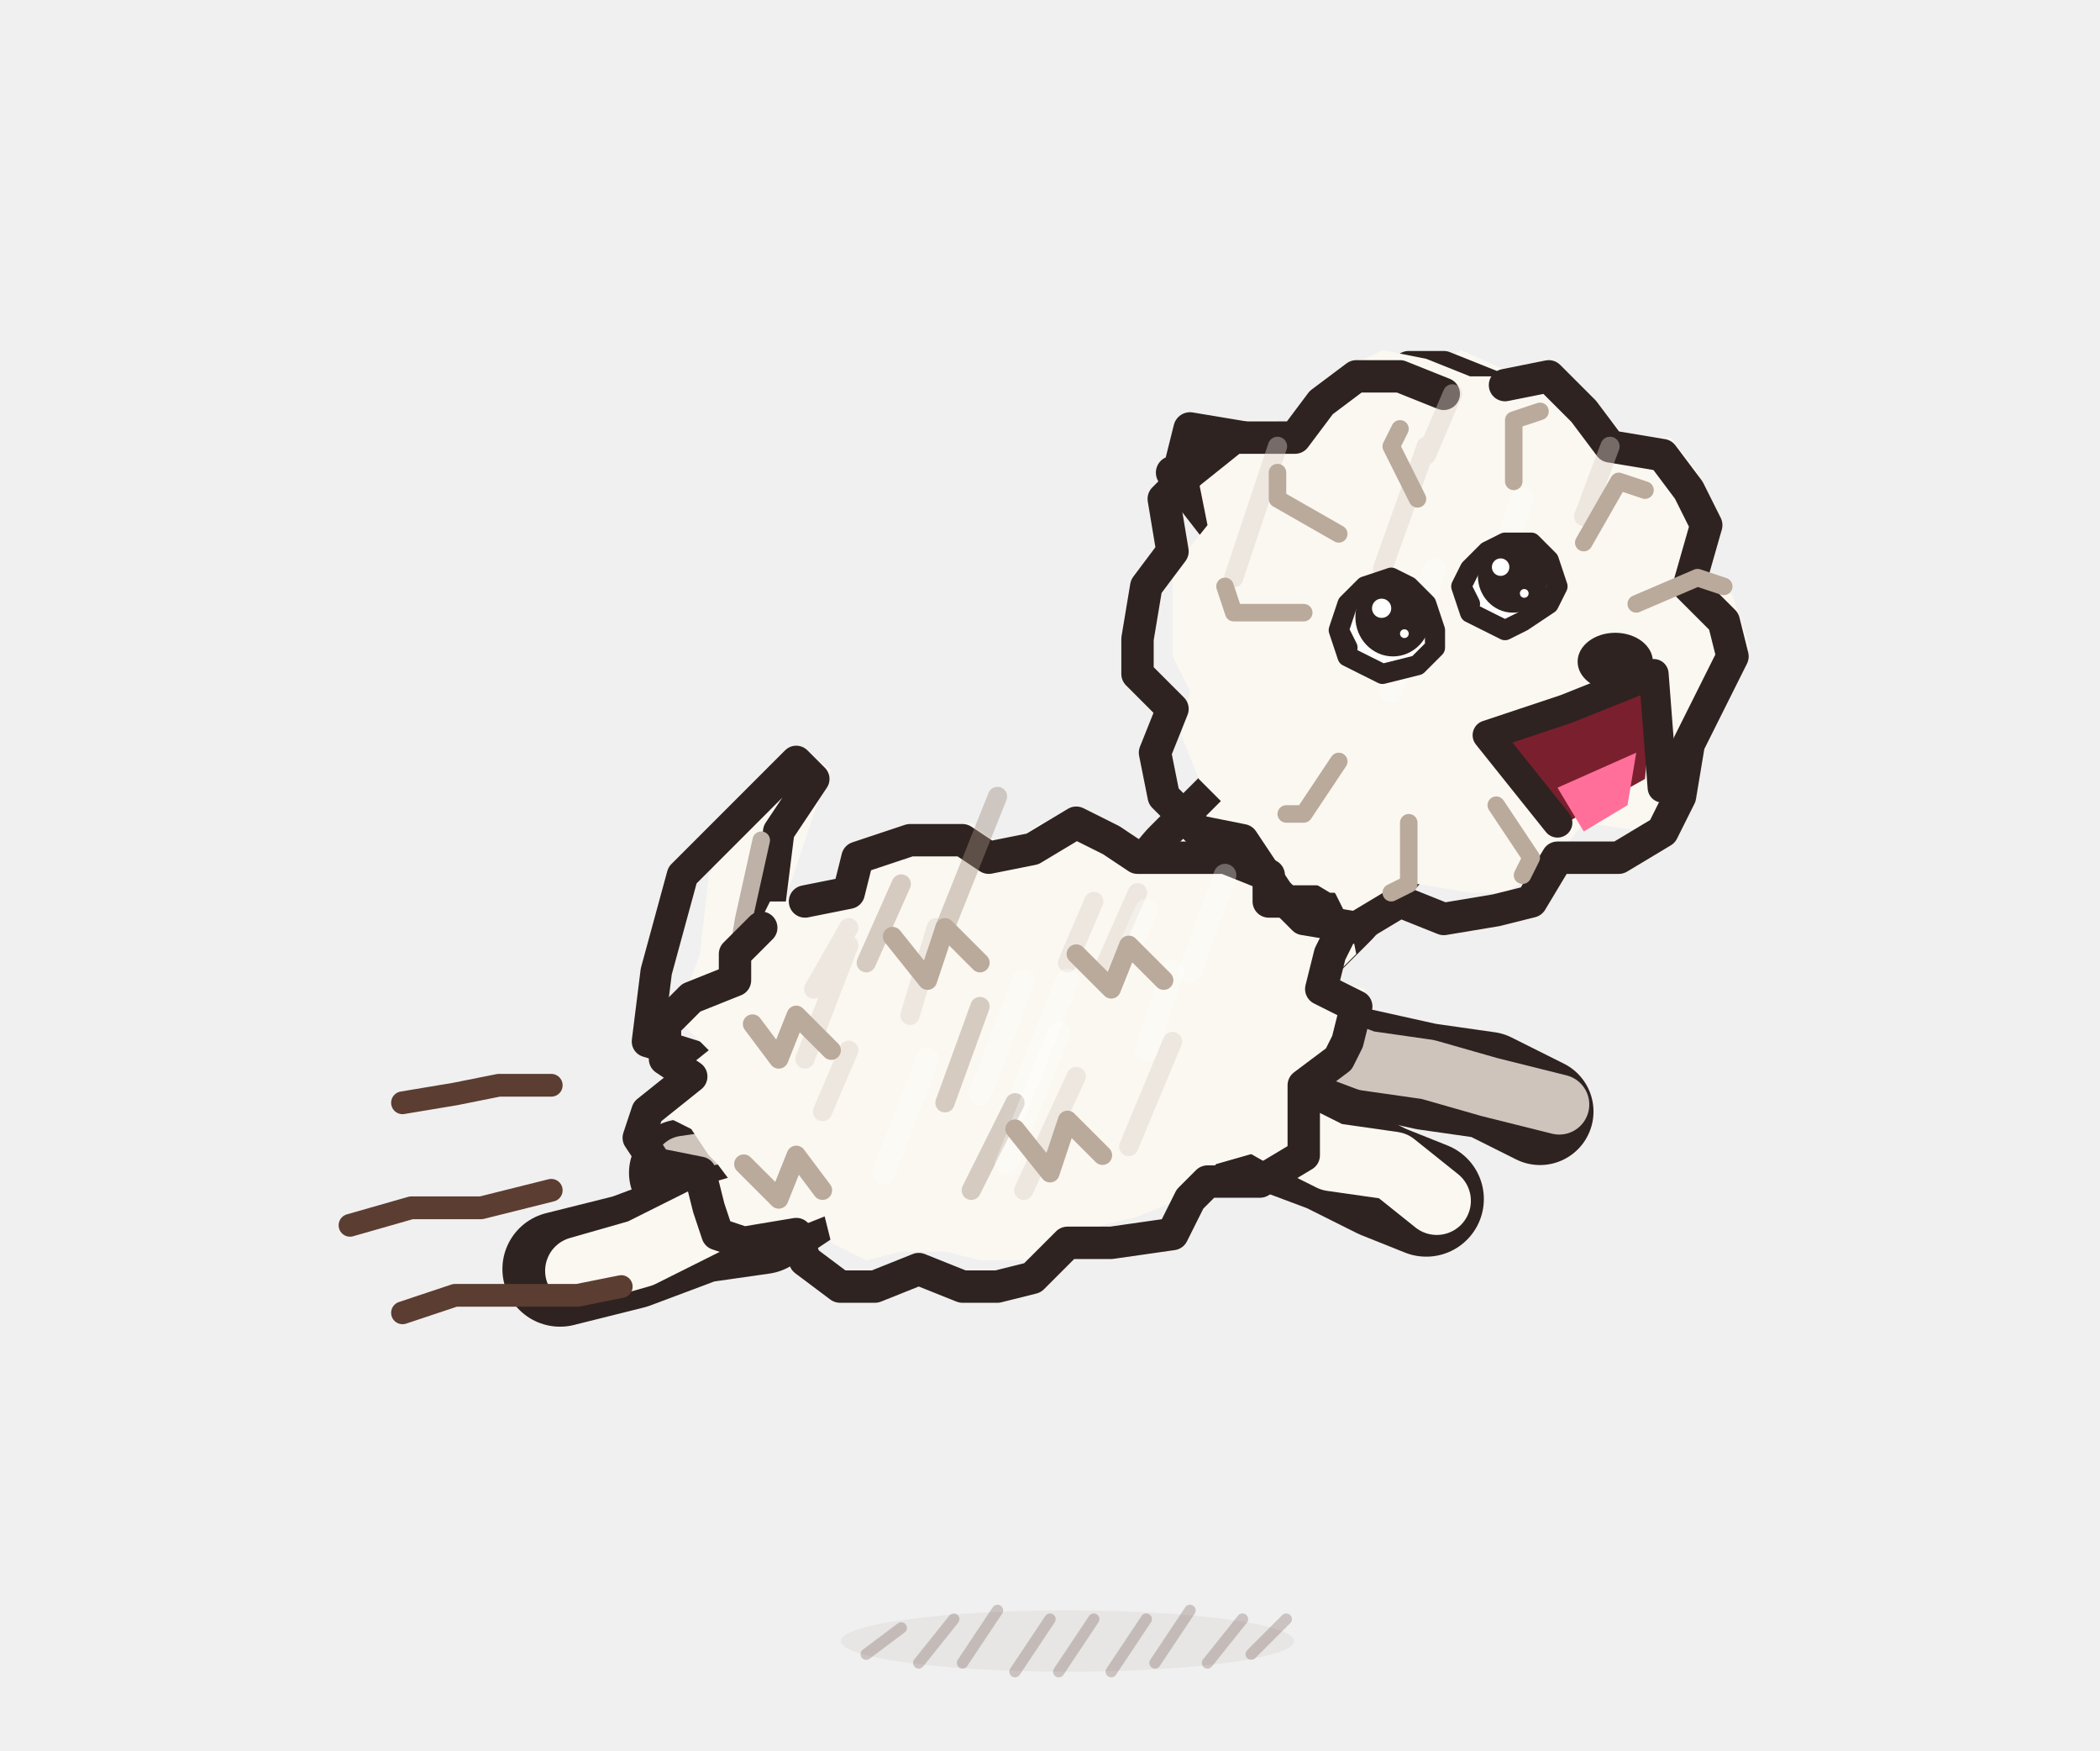
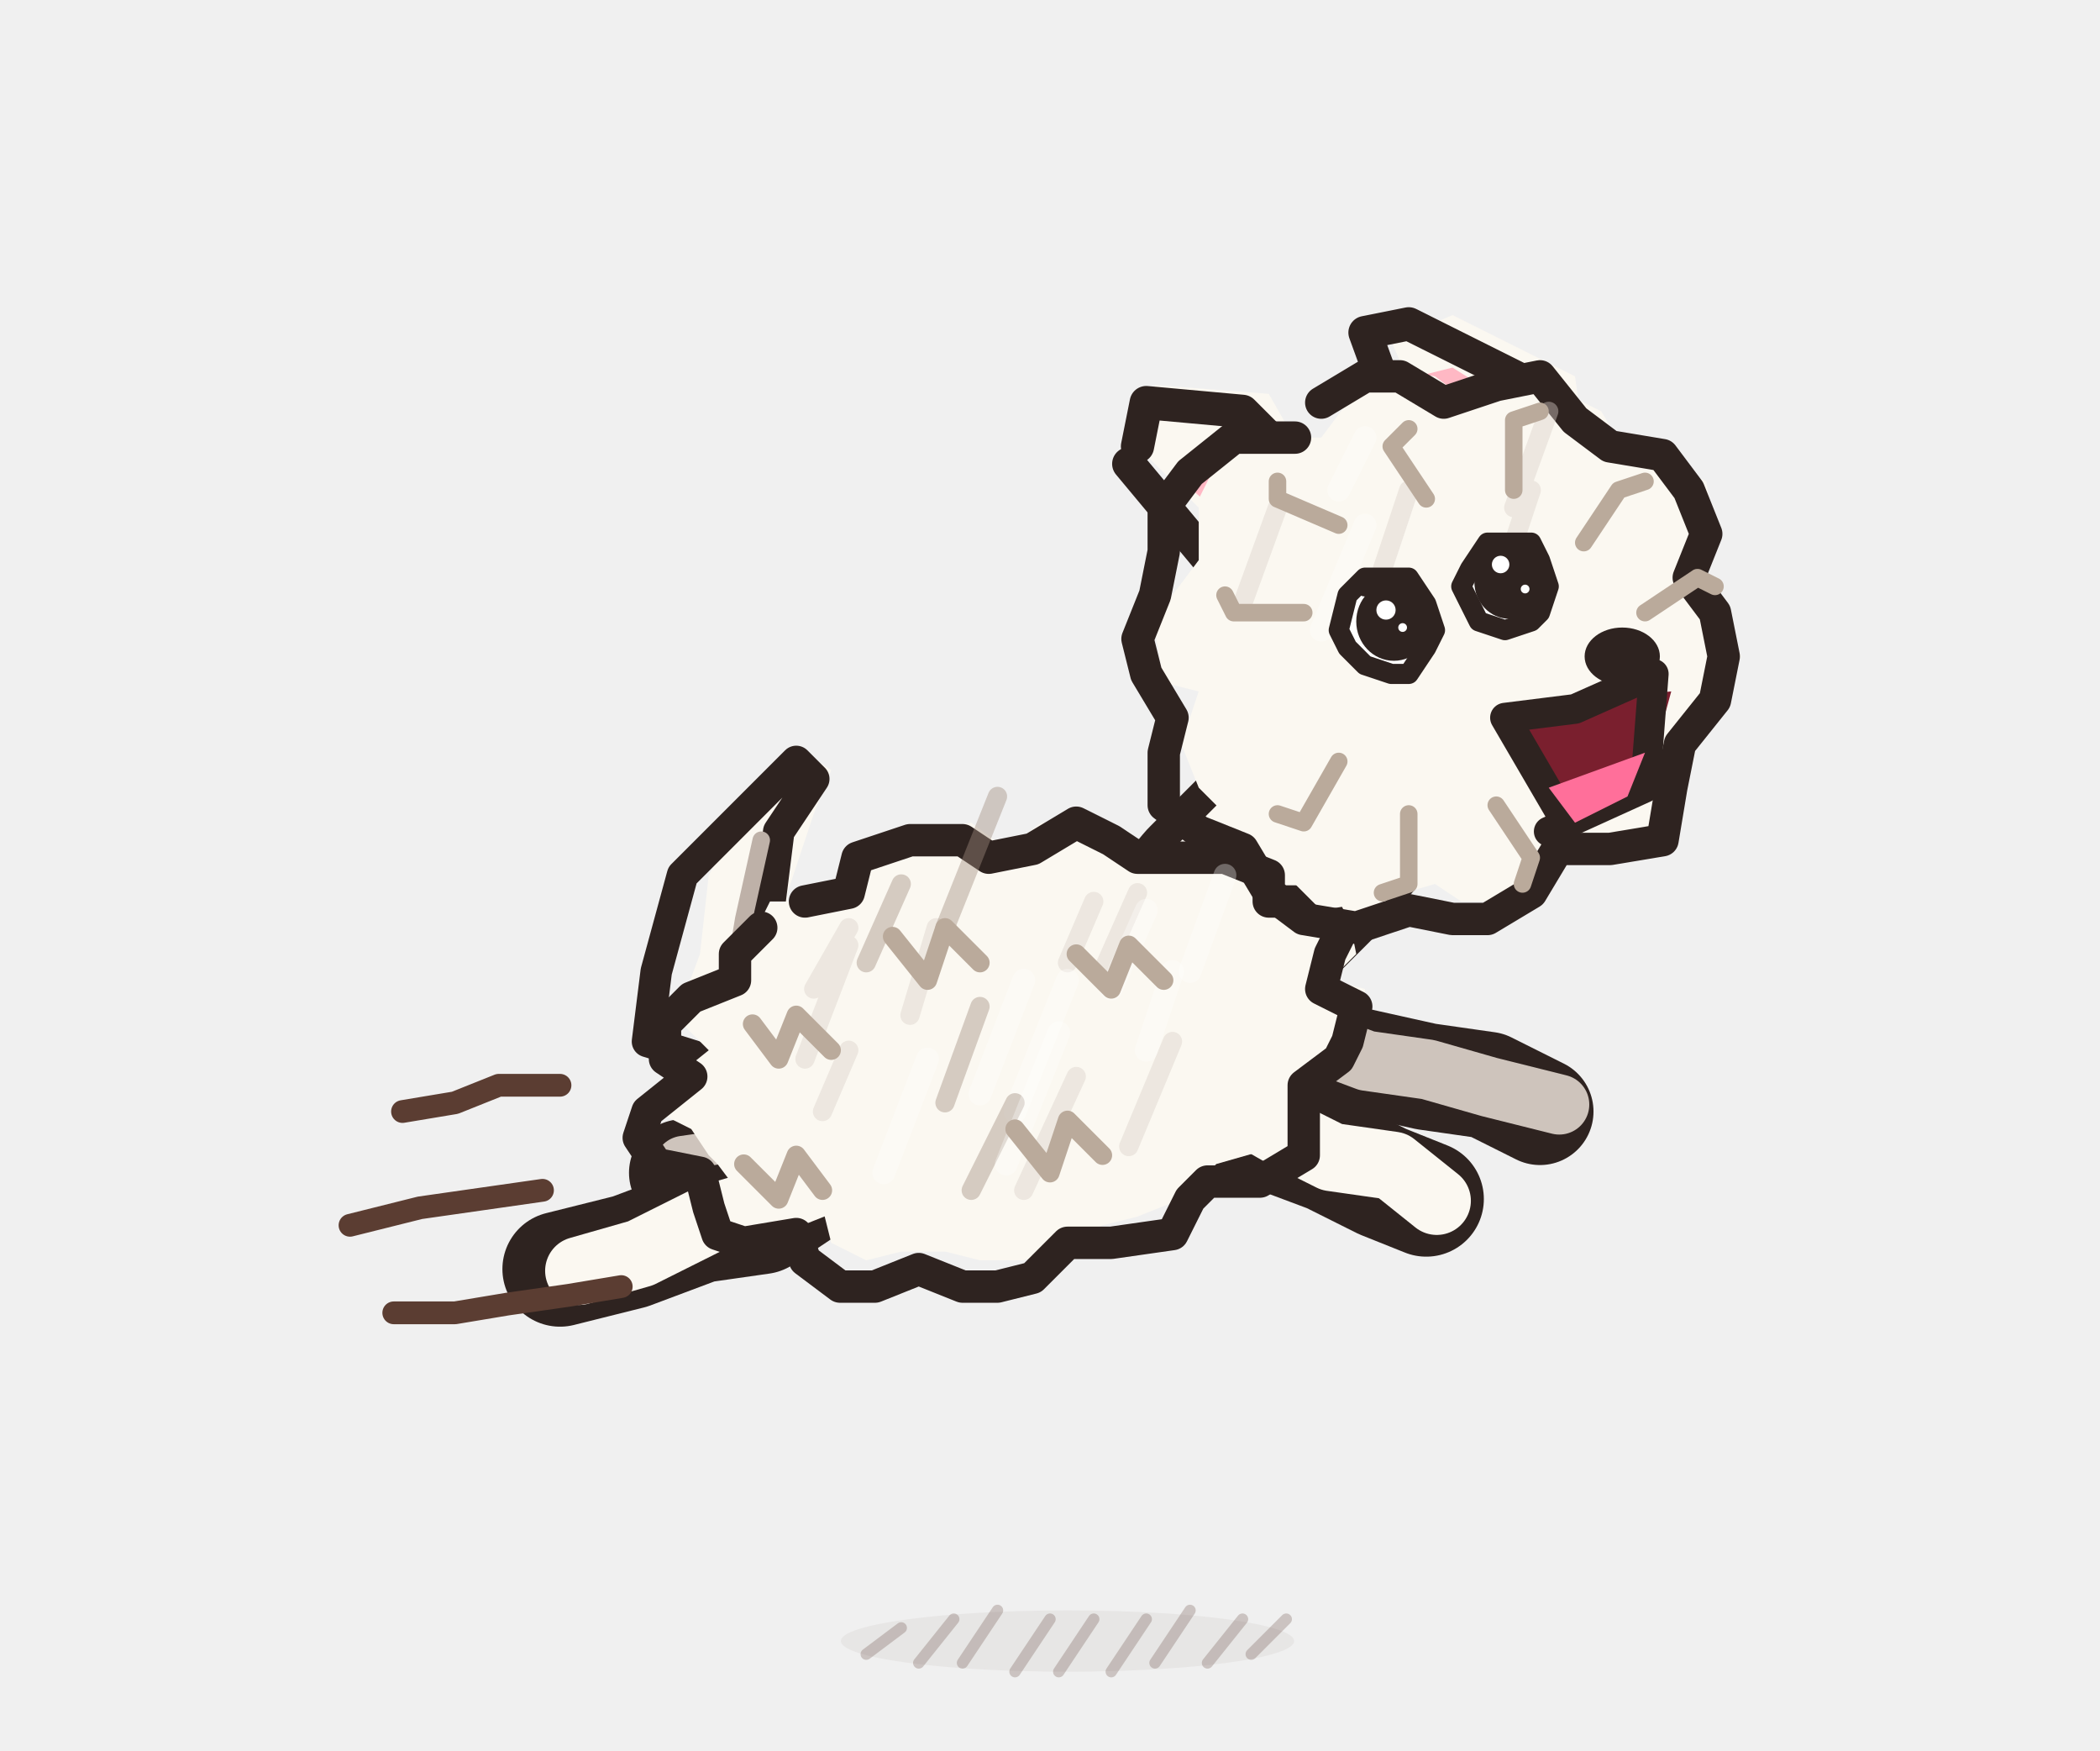
<svg xmlns="http://www.w3.org/2000/svg" width="240" height="200" class="pa-dog pa-pose-jump" viewBox="0 0 240 200" role="img" aria-label="Shortbread the West Highland White Terrier, jump">
  <g>
    <ellipse cx="122" cy="187.5" rx="25.9" ry="3.5" fill="#5B3D32" opacity="0.06" />
    <path d="M99 189l4 -3M105 190l4 -5M110 190l4 -6M116 191l4 -6M121 191l4 -6M127 191l4 -6M132 190l4 -6M138 190l4 -5M143 189l4 -4" stroke="#5B3D32" stroke-width="1.3" stroke-linecap="round" opacity="0.25" fill="none" />
    <g class="pa-d-f0">
      <path d="M77 117L80 109L81 100L86 91L92 86L95 88L93 93L90 102L90 112L93 121Z" fill="#FBF8F1" />
      <path d="M88 114L90 124L74 119L75 111L78 100L84 94L91 87L93 89L89 95L88 103L87 115" fill="none" stroke="#2E2320" stroke-width="3.6" stroke-linecap="round" stroke-linejoin="round" />
      <path d="M82 117L84 111L85 105L87 96" fill="none" stroke="#beb1a8" stroke-width="2" stroke-linecap="round" stroke-linejoin="round" />
      <g class="pa-d-leg pa-d-leg-FH">
        <path d="M101 129L90 131L84 133L78 134" fill="none" stroke="#2E2320" stroke-width="12.229" stroke-linecap="round" stroke-linejoin="round" />
        <path d="M101 129L90 132L84 133L77 134" fill="none" stroke="#cec4bc" stroke-width="6.864" stroke-linecap="round" stroke-linejoin="round" transform="translate(1.2 -0.8)" />
      </g>
      <g class="pa-d-leg pa-d-leg-FF">
        <path d="M146 119L154 121L163 123L170 124L176 127" fill="none" stroke="#2E2320" stroke-width="12.229" stroke-linecap="round" stroke-linejoin="round" />
        <path d="M147 119L155 122L162 123L169 125L177 127" fill="none" stroke="#cec4bc" stroke-width="6.864" stroke-linecap="round" stroke-linejoin="round" transform="translate(1.2 -0.8)" />
      </g>
      <g class="pa-d-leg pa-d-leg-NH">
        <path d="M93 135L87 139L80 140L72 143L64 145" fill="none" stroke="#2E2320" stroke-width="13.165" stroke-linecap="round" stroke-linejoin="round" />
        <path d="M92 136L87 138L80 140L72 144L65 146" fill="none" stroke="#FBF8F1" stroke-width="7.8" stroke-linecap="round" stroke-linejoin="round" transform="translate(1.2 -0.8)" />
      </g>
      <g class="pa-d-leg pa-d-leg-NF">
        <path d="M138 126L144 129L152 132L158 135L163 137" fill="none" stroke="#2E2320" stroke-width="13.165" stroke-linecap="round" stroke-linejoin="round" />
        <path d="M138 126L145 130L151 133L158 134L163 138" fill="none" stroke="#FBF8F1" stroke-width="7.8" stroke-linecap="round" stroke-linejoin="round" transform="translate(1.2 -0.8)" />
      </g>
      <path d="M136 110L141 104L147 98L153 91L160 86" fill="none" stroke="#2E2320" stroke-width="27.065" stroke-linecap="round" stroke-linejoin="round" />
      <path d="M136 110L142 104L148 98L153 91L159 85" fill="none" stroke="#FBF8F1" stroke-width="21.7" stroke-linecap="round" stroke-linejoin="round" transform="translate(1.2 -0.8)" />
      <path d="M152 112L156 113L156 117L153 120L149 122L150 126L149 128L146 131L139 133L137 135L135 137L130 139L126 140L120 143L117 144L112 144L108 143L103 143L99 144L95 142L94 138L87 140L85 137L82 133L81 132L79 129L75 127L76 124L81 120L78 117L78 115L83 111L86 109L86 107L88 103L94 103L98 100L102 96L105 95L111 94L115 97L119 94L126 94L129 95L131 97L139 96L142 96L146 99L146 101L150 103L154 104L155 109Z" fill="#FBF8F1" />
      <path d="M92 103L97 102L98 98L104 96L110 96L113 98L118 97L123 94L127 96L130 98L137 98L140 98L145 100L145 103L151 103L153 107L152 109L151 113L155 115L154 119L153 121L149 124L149 128L149 132L144 135L138 135L136 137L134 141L127 142L122 142L118 146L114 147L110 147L105 145L100 147L96 147L92 144L91 141L85 142L82 141L81 138L80 134L75 133L73 130L74 127L79 123L76 121L76 117L79 114L84 112L84 109L87 106" fill="none" stroke="#2E2320" stroke-width="3.7" stroke-linecap="round" stroke-linejoin="round" />
      <path d="M126 111L130 102M117 136L123 123M92 121L97 108M104 116L107 106M122 110L125 103M94 127L97 120M129 131L134 119M93 113L97 106" stroke="#d8cfc7" stroke-width="2.2" stroke-linecap="round" opacity=".42" />
      <path d="M116 127L122 112M131 120L134 111M127 113L131 104M112 125L117 112" stroke="#fff" stroke-width="2.6" stroke-linecap="round" opacity=".32" />
      <path d="M108 106L114 91M99 110L103 101M108 126L112 115M111 136L116 126" stroke="#a08c7e" stroke-width="2.2" stroke-linecap="round" opacity=".42" />
      <path d="M136 111L140 100M115 133L121 118M101 134L106 121" stroke="#fff" stroke-width="2.6" stroke-linecap="round" opacity=".32" />
      <path d="M86 117L89 121L91 116L95 120" fill="none" stroke="#baaa9b" stroke-width="2.2" stroke-linecap="round" stroke-linejoin="round" />
      <path d="M102 107L106 112L108 106L112 110" fill="none" stroke="#baaa9b" stroke-width="2.2" stroke-linecap="round" stroke-linejoin="round" />
      <path d="M123 109L127 113L129 108L133 112" fill="none" stroke="#baaa9b" stroke-width="2.2" stroke-linecap="round" stroke-linejoin="round" />
      <path d="M85 133L89 137L91 132L94 136" fill="none" stroke="#baaa9b" stroke-width="2.2" stroke-linecap="round" stroke-linejoin="round" />
      <path d="M116 129L120 134L122 128L126 132" fill="none" stroke="#baaa9b" stroke-width="2.2" stroke-linecap="round" stroke-linejoin="round" />
-       <path d="M143 61L135 53L136 48L146 48L148 53L146 61Z" fill="#FBF8F1" />
-       <path d="M135 53L136 49L142 50L148 54L146 63L141 63L134 54" fill="none" stroke="#2E2320" stroke-width="3.8" stroke-linecap="round" stroke-linejoin="round" />
-       <path d="M165 49L164 42L167 40L178 45L178 50L171 51Z" fill="#FBF8F1" />
-       <path d="M167 54L164 51L161 42L165 42L175 46L175 50L169 52" fill="none" stroke="#2E2320" stroke-width="3.8" stroke-linecap="round" stroke-linejoin="round" />
-       <path d="M193 64L198 68L200 74L197 79L194 81L194 87L192 92L188 95L181 94L177 99L172 102L168 102L162 101L157 102L152 102L147 99L146 94L140 92L137 89L135 84L136 79L134 75L134 70L134 65L138 60L137 55L139 51L144 49L151 48L152 43L158 40L163 41L168 43L172 43L178 43L182 46L186 50L191 50L194 54L196 59Z" fill="#FBF8F1" />
-       <path d="M172 44L177 43L181 47L184 51L190 52L193 56L195 60L193 67L197 71L198 75L195 81L193 85L192 91L190 95L185 98L178 98L175 103L171 104L165 105L160 103L155 106L149 105L146 102L142 96L137 95L133 91L132 86L134 81L130 77L130 73L131 67L134 63L133 57L136 54L141 50L148 50L151 46L155 43L160 43L165 45" fill="none" stroke="#2E2320" stroke-width="3.7" stroke-linecap="round" stroke-linejoin="round" />
-       <path d="M163 52L166 45M141 66L146 51M181 59L184 51M158 65L163 51" stroke="#d8cfc7" stroke-width="2.2" stroke-linecap="round" opacity=".42" />
-       <path d="M170 68L174 57M159 79L164 65" stroke="#fff" stroke-width="2.6" stroke-linecap="round" opacity=".32" />
-       <path d="M149 70L141 70L140 67" fill="none" stroke="#baaa9b" stroke-width="2" stroke-linecap="round" stroke-linejoin="round" />
-       <path d="M153 61L146 57L146 54" fill="none" stroke="#baaa9b" stroke-width="2" stroke-linecap="round" stroke-linejoin="round" />
-       <path d="M162 57L159 51L160 49" fill="none" stroke="#baaa9b" stroke-width="2" stroke-linecap="round" stroke-linejoin="round" />
-       <path d="M173 55L173 48L176 47" fill="none" stroke="#baaa9b" stroke-width="2" stroke-linecap="round" stroke-linejoin="round" />
-       <path d="M181 62L185 55L188 56" fill="none" stroke="#baaa9b" stroke-width="2" stroke-linecap="round" stroke-linejoin="round" />
-       <path d="M187 69L194 66L197 67" fill="none" stroke="#baaa9b" stroke-width="2" stroke-linecap="round" stroke-linejoin="round" />
-       <path d="M153 87L149 93L147 93" fill="none" stroke="#baaa9b" stroke-width="2" stroke-linecap="round" stroke-linejoin="round" />
-       <path d="M161 94L161 101L159 102" fill="none" stroke="#baaa9b" stroke-width="2" stroke-linecap="round" stroke-linejoin="round" />
-       <path d="M171 92L175 98L174 100" fill="none" stroke="#baaa9b" stroke-width="2" stroke-linecap="round" stroke-linejoin="round" />
-       <path d="M176 86L183 89L189 85" fill="none" stroke="#baaa9b" stroke-width="2" stroke-linecap="round" stroke-linejoin="round" />
-       <path d="M164 72L163 74L161 76L158 77L156 76L154 74L153 72L154 69L156 67L158 66L161 67L163 69Z" fill="#FFFFFF" />
-       <path d="M154 74L153 72L154 69L156 67L159 66L161 67L163 69L164 72L164 74L162 76L158 77L156 76L154 75L153 72" fill="none" stroke="#2E2320" stroke-width="2.3" stroke-linecap="round" stroke-linejoin="round" />
-       <ellipse cx="159.2" cy="70.5" rx="4.3" ry="4.5" fill="#2E2320" />
-       <ellipse cx="157.9" cy="69.5" rx="1.1" ry="1.1" fill="#FFFFFF" />
-       <ellipse cx="160.5" cy="72.4" rx="0.5" ry="0.5" fill="#FFFFFF" />
-       <path d="M177 67L176 70L175 71L172 72L170 71L168 69L167 67L168 64L170 63L172 62L175 63L176 64Z" fill="#FFFFFF" />
-       <path d="M168 69L167 67L168 65L170 63L172 62L175 62L177 64L178 67L177 69L174 71L172 72L170 71L168 70L167 67" fill="none" stroke="#2E2320" stroke-width="2.3" stroke-linecap="round" stroke-linejoin="round" />
-       <ellipse cx="172.9" cy="65.8" rx="4" ry="4.2" fill="#2E2320" />
-       <ellipse cx="171.5" cy="64.8" rx="1" ry="1" fill="#FFFFFF" />
-       <ellipse cx="174.2" cy="67.8" rx="0.5" ry="0.5" fill="#FFFFFF" />
-       <ellipse cx="184.6" cy="75.6" rx="4.3" ry="3.3" fill="#2E2320" />
-       <path d="M172 84L180 81L189 78L188 89L179 94Z" fill="#7A1F2E" />
-       <path d="M178 94L170 84L179 81L189 77L190 90" fill="none" stroke="#2E2320" stroke-width="3.4" stroke-linecap="round" stroke-linejoin="round" />
-       <path d="M178 90L187 86L186 92L181 95Z" fill="#FF6F9A" />
-       <path d="M63 124L57 124L52 125L46 126" fill="none" stroke="#5B3D32" stroke-width="2.6" stroke-linecap="round" stroke-linejoin="round" />
-       <path d="M63 136L55 138L47 138L40 140" fill="none" stroke="#5B3D32" stroke-width="2.6" stroke-linecap="round" stroke-linejoin="round" />
-       <path d="M71 147L66 148L60 148L52 148L46 150" fill="none" stroke="#5B3D32" stroke-width="2.6" stroke-linecap="round" stroke-linejoin="round" />
+       <path d="M142 63L130 51L132 44L145 45L149 52L146 63Z" fill="#FBF8F1" />
+       <path d="M130 51L131 46L142 47L148 53L146 65L139 65L129 53" fill="none" stroke="#2E2320" stroke-width="3.8" stroke-linecap="round" stroke-linejoin="round" />
+       <path d="M142 61L134 54L136 52L143 51L147 55L145 62Z" fill="#FFB8C4" />
+       <path d="M163 48L159 39L166 36L180 43L181 50L169 51Z" fill="#FBF8F1" />
+       <path d="M160 49L156 38L161 37L177 45L179 51L167 55L160 49" fill="none" stroke="#2E2320" stroke-width="3.8" stroke-linecap="round" stroke-linejoin="round" />
+       <path d="M165 50L162 43L166 42L174 47L175 51L168 53Z" fill="#FFB8C4" />
+       <path d="M194 66L197 70L199 75L196 80L194 85L193 89L192 94L187 96L180 97L177 101L174 103L167 103L164 101L157 103L151 104L148 101L147 95L140 93L137 90L135 85L137 79L133 78L132 72L134 68L137 64L137 57L139 53L143 50L151 50L154 46L158 42L164 43L168 46L174 43L177 44L183 47L186 52L191 53L195 55L196 61Z" fill="#FBF8F1" />
+       <path d="M151 46L156 43L160 43L165 46L171 44L176 43L180 48L184 51L190 52L193 56L195 61L193 66L196 70L197 75L196 80L192 85L191 90L190 96L184 97L178 97L175 102L170 105L166 105L161 104L155 106L149 105L145 102L142 97L137 95L133 92L133 86L134 82L131 77L130 73L132 68L133 63L133 58L136 54L141 50L148 50" fill="none" stroke="#2E2320" stroke-width="3.7" stroke-linecap="round" stroke-linejoin="round" />
+       <path d="M173 58L177 47M171 68L175 56M158 65L161 56M142 69L146 58" stroke="#d8cfc7" stroke-width="2.2" stroke-linecap="round" opacity=".42" />
+       <path d="M153 56L156 50M151 72L156 60" stroke="#fff" stroke-width="2.6" stroke-linecap="round" opacity=".32" />
+       <path d="M149 70L141 70L140 68" fill="none" stroke="#baaa9b" stroke-width="2" stroke-linecap="round" stroke-linejoin="round" />
+       <path d="M153 60L146 57L146 55" fill="none" stroke="#baaa9b" stroke-width="2" stroke-linecap="round" stroke-linejoin="round" />
+       <path d="M163 57L159 51L161 49" fill="none" stroke="#baaa9b" stroke-width="2" stroke-linecap="round" stroke-linejoin="round" />
+       <path d="M173 56L173 48L176 47" fill="none" stroke="#baaa9b" stroke-width="2" stroke-linecap="round" stroke-linejoin="round" />
+       <path d="M181 62L185 56L188 55" fill="none" stroke="#baaa9b" stroke-width="2" stroke-linecap="round" stroke-linejoin="round" />
+       <path d="M188 70L194 66L196 67" fill="none" stroke="#baaa9b" stroke-width="2" stroke-linecap="round" stroke-linejoin="round" />
+       <path d="M153 87L149 94L146 93" fill="none" stroke="#baaa9b" stroke-width="2" stroke-linecap="round" stroke-linejoin="round" />
+       <path d="M161 93L161 101L158 102" fill="none" stroke="#baaa9b" stroke-width="2" stroke-linecap="round" stroke-linejoin="round" />
+       <path d="M171 92L175 98L174 101" fill="none" stroke="#baaa9b" stroke-width="2" stroke-linecap="round" stroke-linejoin="round" />
+       <path d="M175 86L182 89L189 85" fill="none" stroke="#baaa9b" stroke-width="2" stroke-linecap="round" stroke-linejoin="round" />
+       <path d="M164 72L163 74L161 76L159 77L156 76L154 74L153 71L154 69L156 67L158 66L161 66L163 69Z" fill="#FFFFFF" />
+       <path d="M156 67L159 66L161 66L163 69L164 72L163 74L161 77L159 77L156 76L154 74L153 72L154 68L156 66L159 66" fill="none" stroke="#2E2320" stroke-width="2.3" stroke-linecap="round" stroke-linejoin="round" />
+       <ellipse cx="159.3" cy="71" rx="4.3" ry="4.5" fill="#2E2320" />
+       <ellipse cx="158.4" cy="69.7" rx="1.1" ry="1.1" fill="#FFFFFF" />
+       <ellipse cx="160.3" cy="71.7" rx="0.5" ry="0.5" fill="#FFFFFF" />
+       <path d="M177 67L176 70L175 71L172 72L170 71L168 69L167 67L168 65L170 63L172 62L175 62L176 64Z" fill="#FFFFFF" />
+       <path d="M170 63L172 62L175 62L176 64L177 67L176 70L175 71L172 72L169 71L168 69L167 67L168 65L170 62L172 62" fill="none" stroke="#2E2320" stroke-width="2.3" stroke-linecap="round" stroke-linejoin="round" />
+       <ellipse cx="172.5" cy="66.5" rx="4" ry="4.2" fill="#2E2320" />
+       <ellipse cx="171.5" cy="64.5" rx="1" ry="1" fill="#FFFFFF" />
+       <ellipse cx="174.3" cy="67.3" rx="0.5" ry="0.5" fill="#FFFFFF" />
+       <ellipse cx="185.4" cy="75" rx="4.3" ry="3.3" fill="#2E2320" />
+       <path d="M171 83L179 80L191 79L188 90L178 93Z" fill="#7A1F2E" />
+       <path d="M179 94L172 82L180 81L189 77L188 90L177 95" fill="none" stroke="#2E2320" stroke-width="3.4" stroke-linecap="round" stroke-linejoin="round" />
+       <path d="M177 90L188 86L186 91L180 94Z" fill="#FF6F9A" />
+       <path d="M64 124L57 124L52 126L46 127" fill="none" stroke="#5B3D32" stroke-width="2.6" stroke-linecap="round" stroke-linejoin="round" />
+       <path d="M62 136L55 137L48 138L40 140" fill="none" stroke="#5B3D32" stroke-width="2.6" stroke-linecap="round" stroke-linejoin="round" />
+       <path d="M71 147L65 148L58 149L52 150L45 150" fill="none" stroke="#5B3D32" stroke-width="2.6" stroke-linecap="round" stroke-linejoin="round" />
    </g>
  </g>
</svg>
